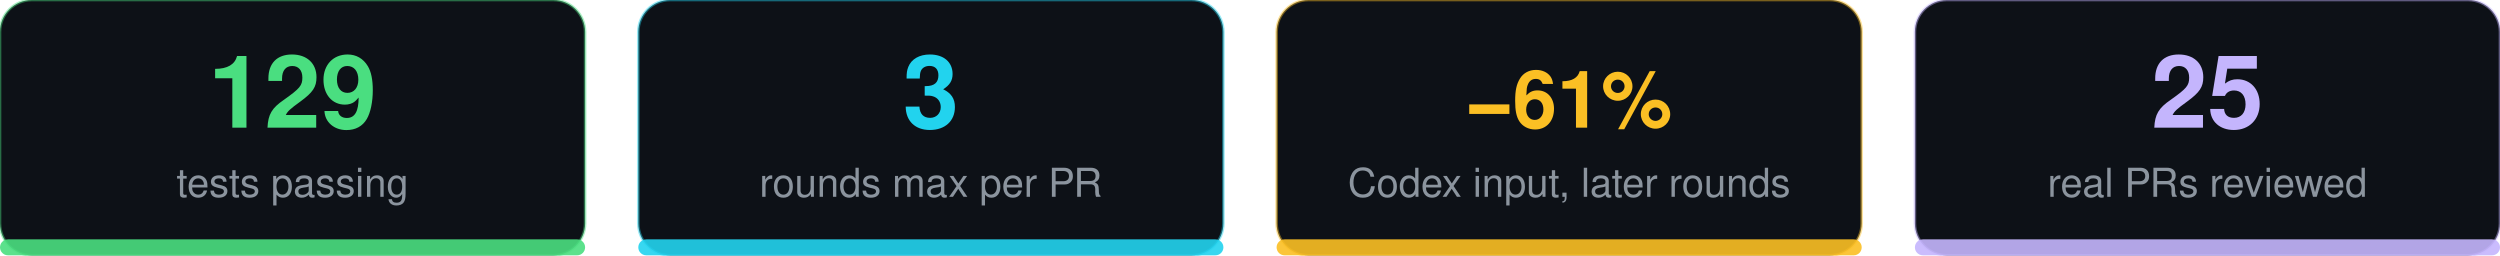
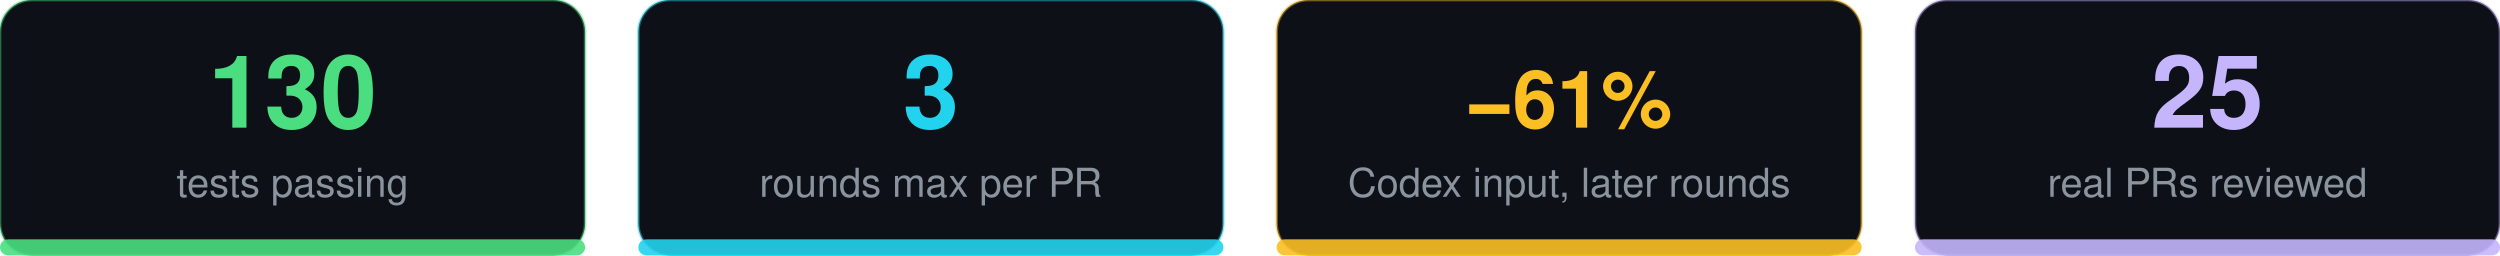
- <svg xmlns="http://www.w3.org/2000/svg" width="940" height="96" viewBox="0 0 940 96" font-family="-apple-system, 'Segoe UI', Helvetica, Arial, sans-serif" role="img" aria-label="129 tests passing, 3 rounds max per PR, −61% Codex input, later rounds, 25 real PRs reviewed">
+ <svg xmlns="http://www.w3.org/2000/svg" width="940" height="96" viewBox="0 0 940 96" font-family="-apple-system, 'Segoe UI', Helvetica, Arial, sans-serif" role="img" aria-label="130 tests passing, 3 rounds max per PR, −61% Codex input, later rounds, 25 real PRs reviewed">
  <g transform="translate(0 0)">
    <rect width="220" height="96" rx="12" fill="#0d1117" stroke="#4ade80" stroke-opacity=".45" />
    <rect x="0" y="90" width="220" height="6" rx="3" fill="#4ade80" opacity=".9" />
-     <text x="110" y="48" text-anchor="middle" font-size="38" font-weight="800" fill="#4ade80">129</text>
+     <text x="110" y="48" text-anchor="middle" font-size="38" font-weight="800" fill="#4ade80">130</text>
    <text x="110" y="74" text-anchor="middle" font-size="15" fill="#8b949e">tests passing</text>
  </g>
  <g transform="translate(240 0)">
    <rect width="220" height="96" rx="12" fill="#0d1117" stroke="#22d3ee" stroke-opacity=".45" />
    <rect x="0" y="90" width="220" height="6" rx="3" fill="#22d3ee" opacity=".9" />
    <text x="110" y="48" text-anchor="middle" font-size="38" font-weight="800" fill="#22d3ee">3</text>
    <text x="110" y="74" text-anchor="middle" font-size="15" fill="#8b949e">rounds max per PR</text>
  </g>
  <g transform="translate(480 0)">
    <rect width="220" height="96" rx="12" fill="#0d1117" stroke="#FBBF24" stroke-opacity=".45" />
    <rect x="0" y="90" width="220" height="6" rx="3" fill="#FBBF24" opacity=".9" />
    <text x="110" y="48" text-anchor="middle" font-size="30" font-weight="800" fill="#FBBF24">−61%</text>
    <text x="110" y="74" text-anchor="middle" font-size="15" fill="#8b949e">Codex input, later rounds</text>
  </g>
  <g transform="translate(720 0)">
    <rect width="220" height="96" rx="12" fill="#0d1117" stroke="#C4B5FD" stroke-opacity=".45" />
    <rect x="0" y="90" width="220" height="6" rx="3" fill="#C4B5FD" opacity=".9" />
    <text x="110" y="48" text-anchor="middle" font-size="38" font-weight="800" fill="#C4B5FD">25</text>
    <text x="110" y="74" text-anchor="middle" font-size="15" fill="#8b949e">real PRs reviewed</text>
  </g>
</svg>
